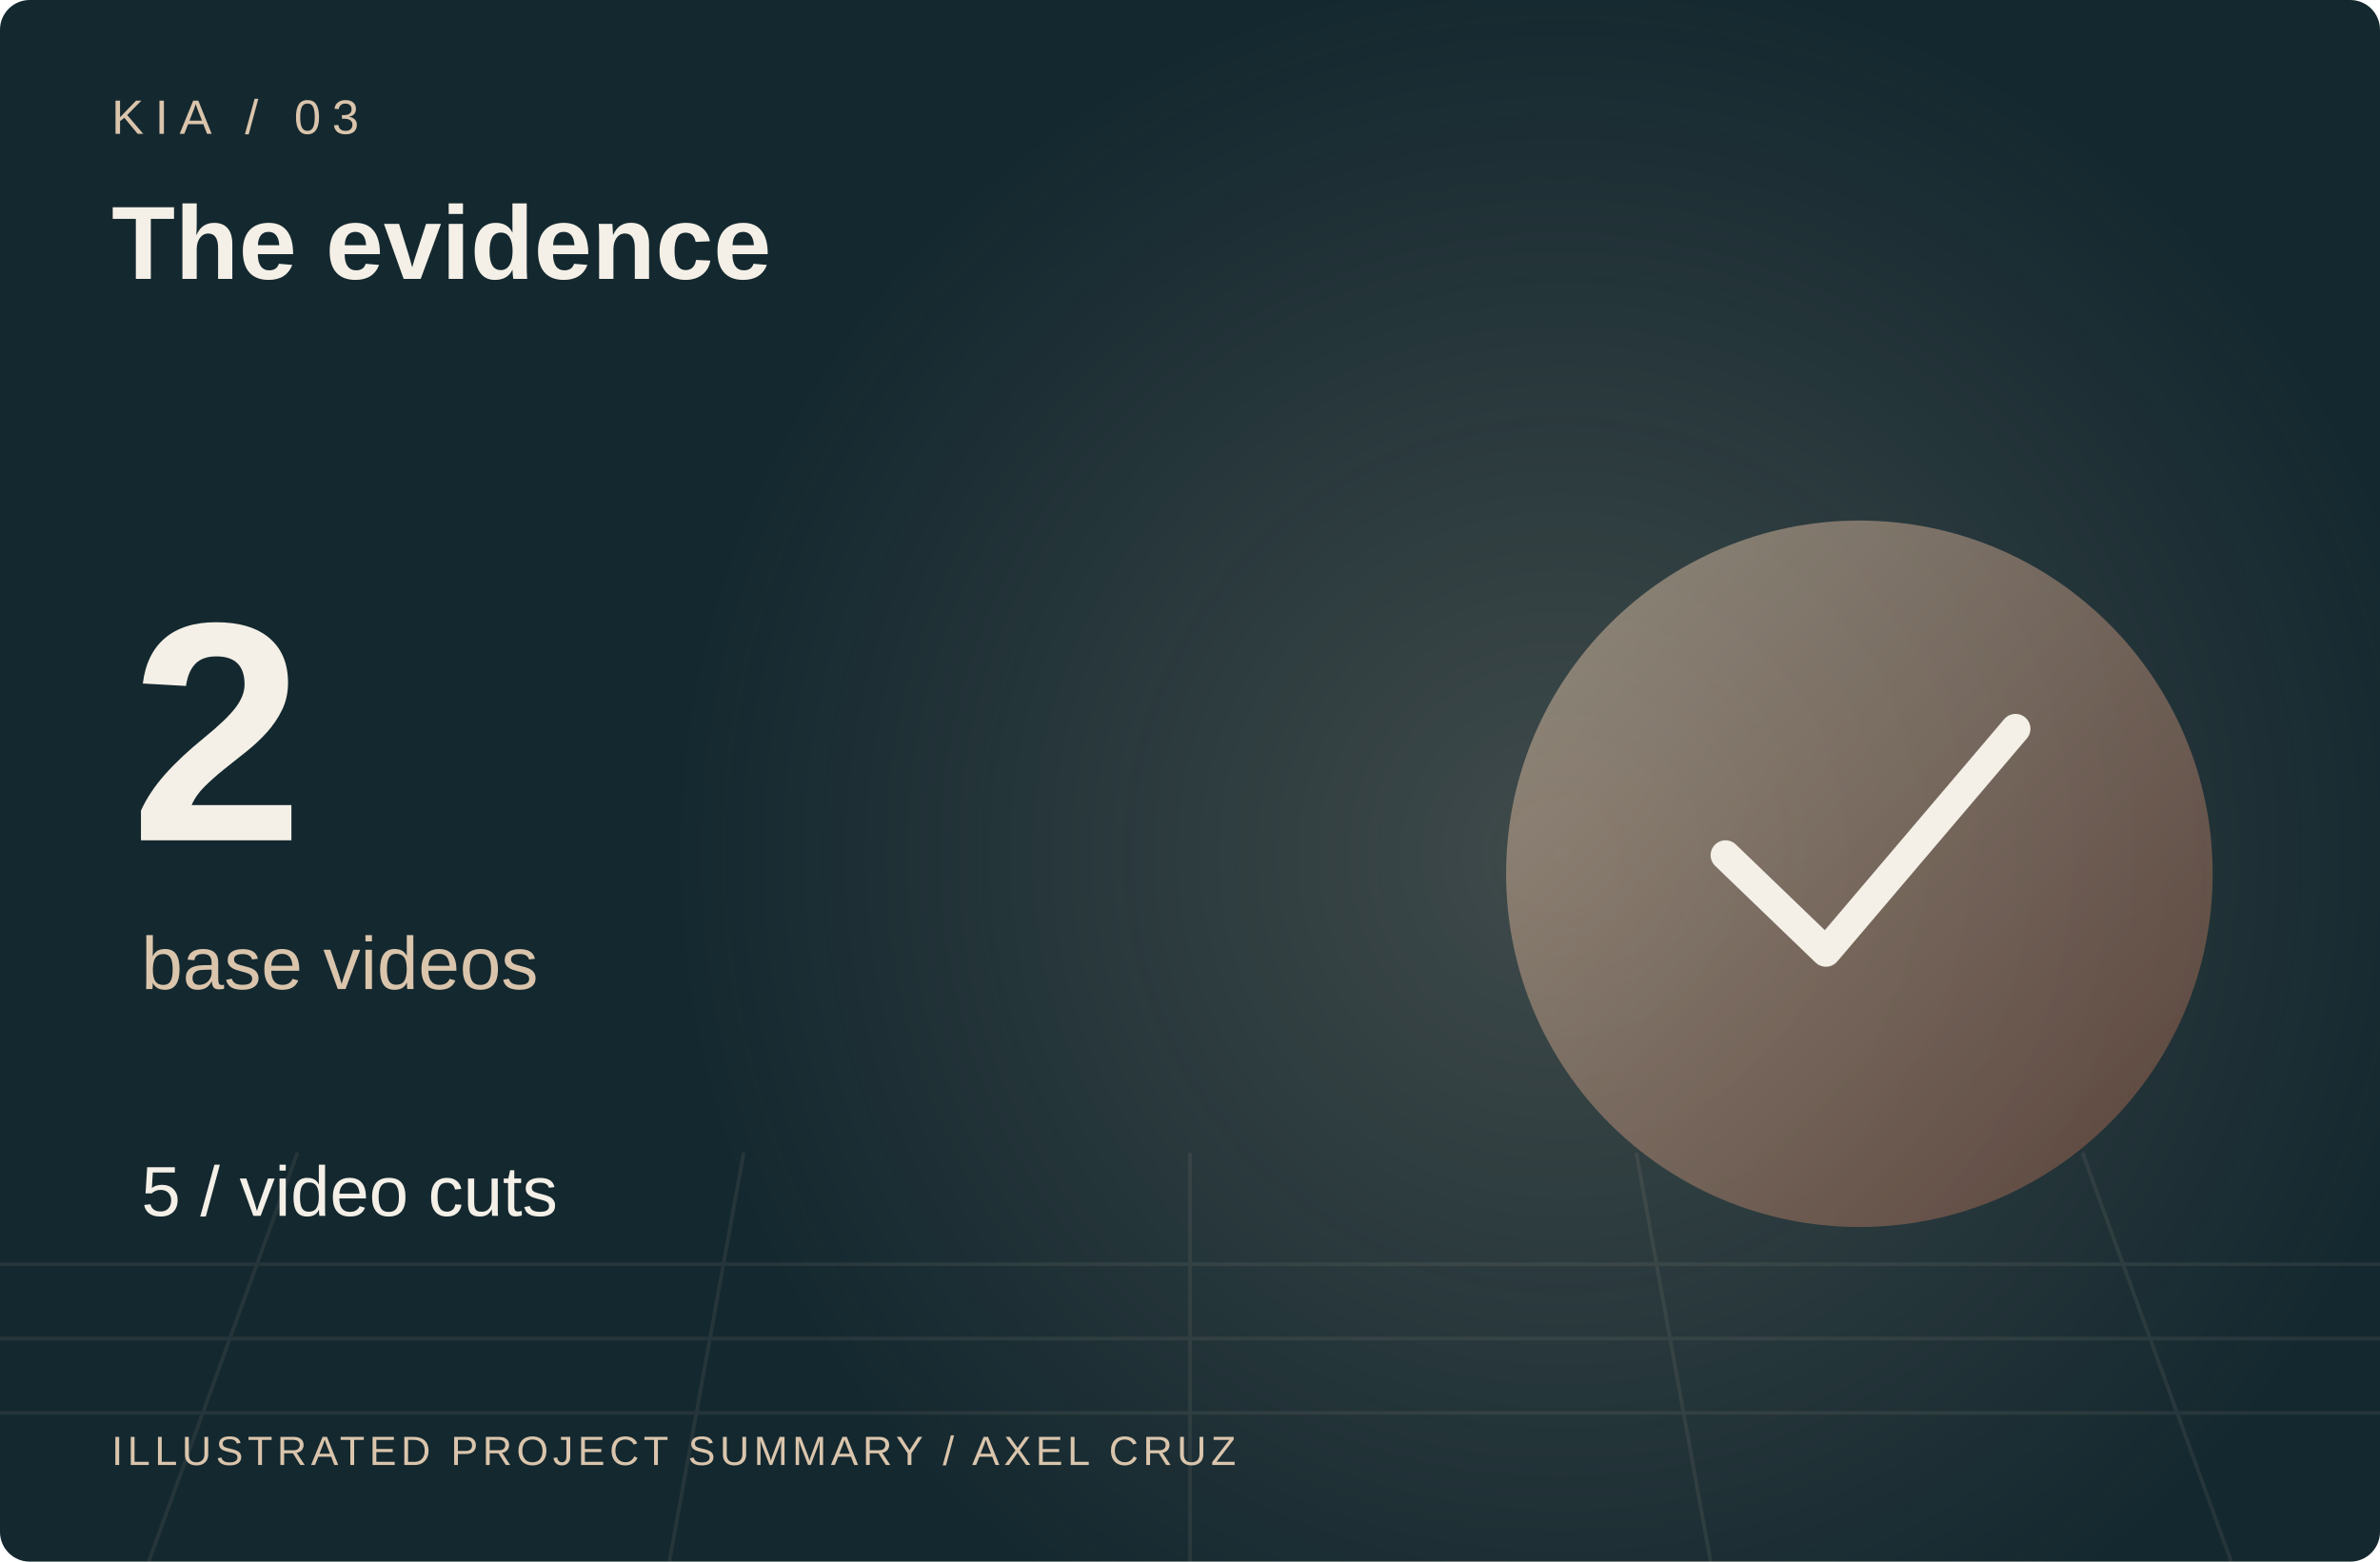
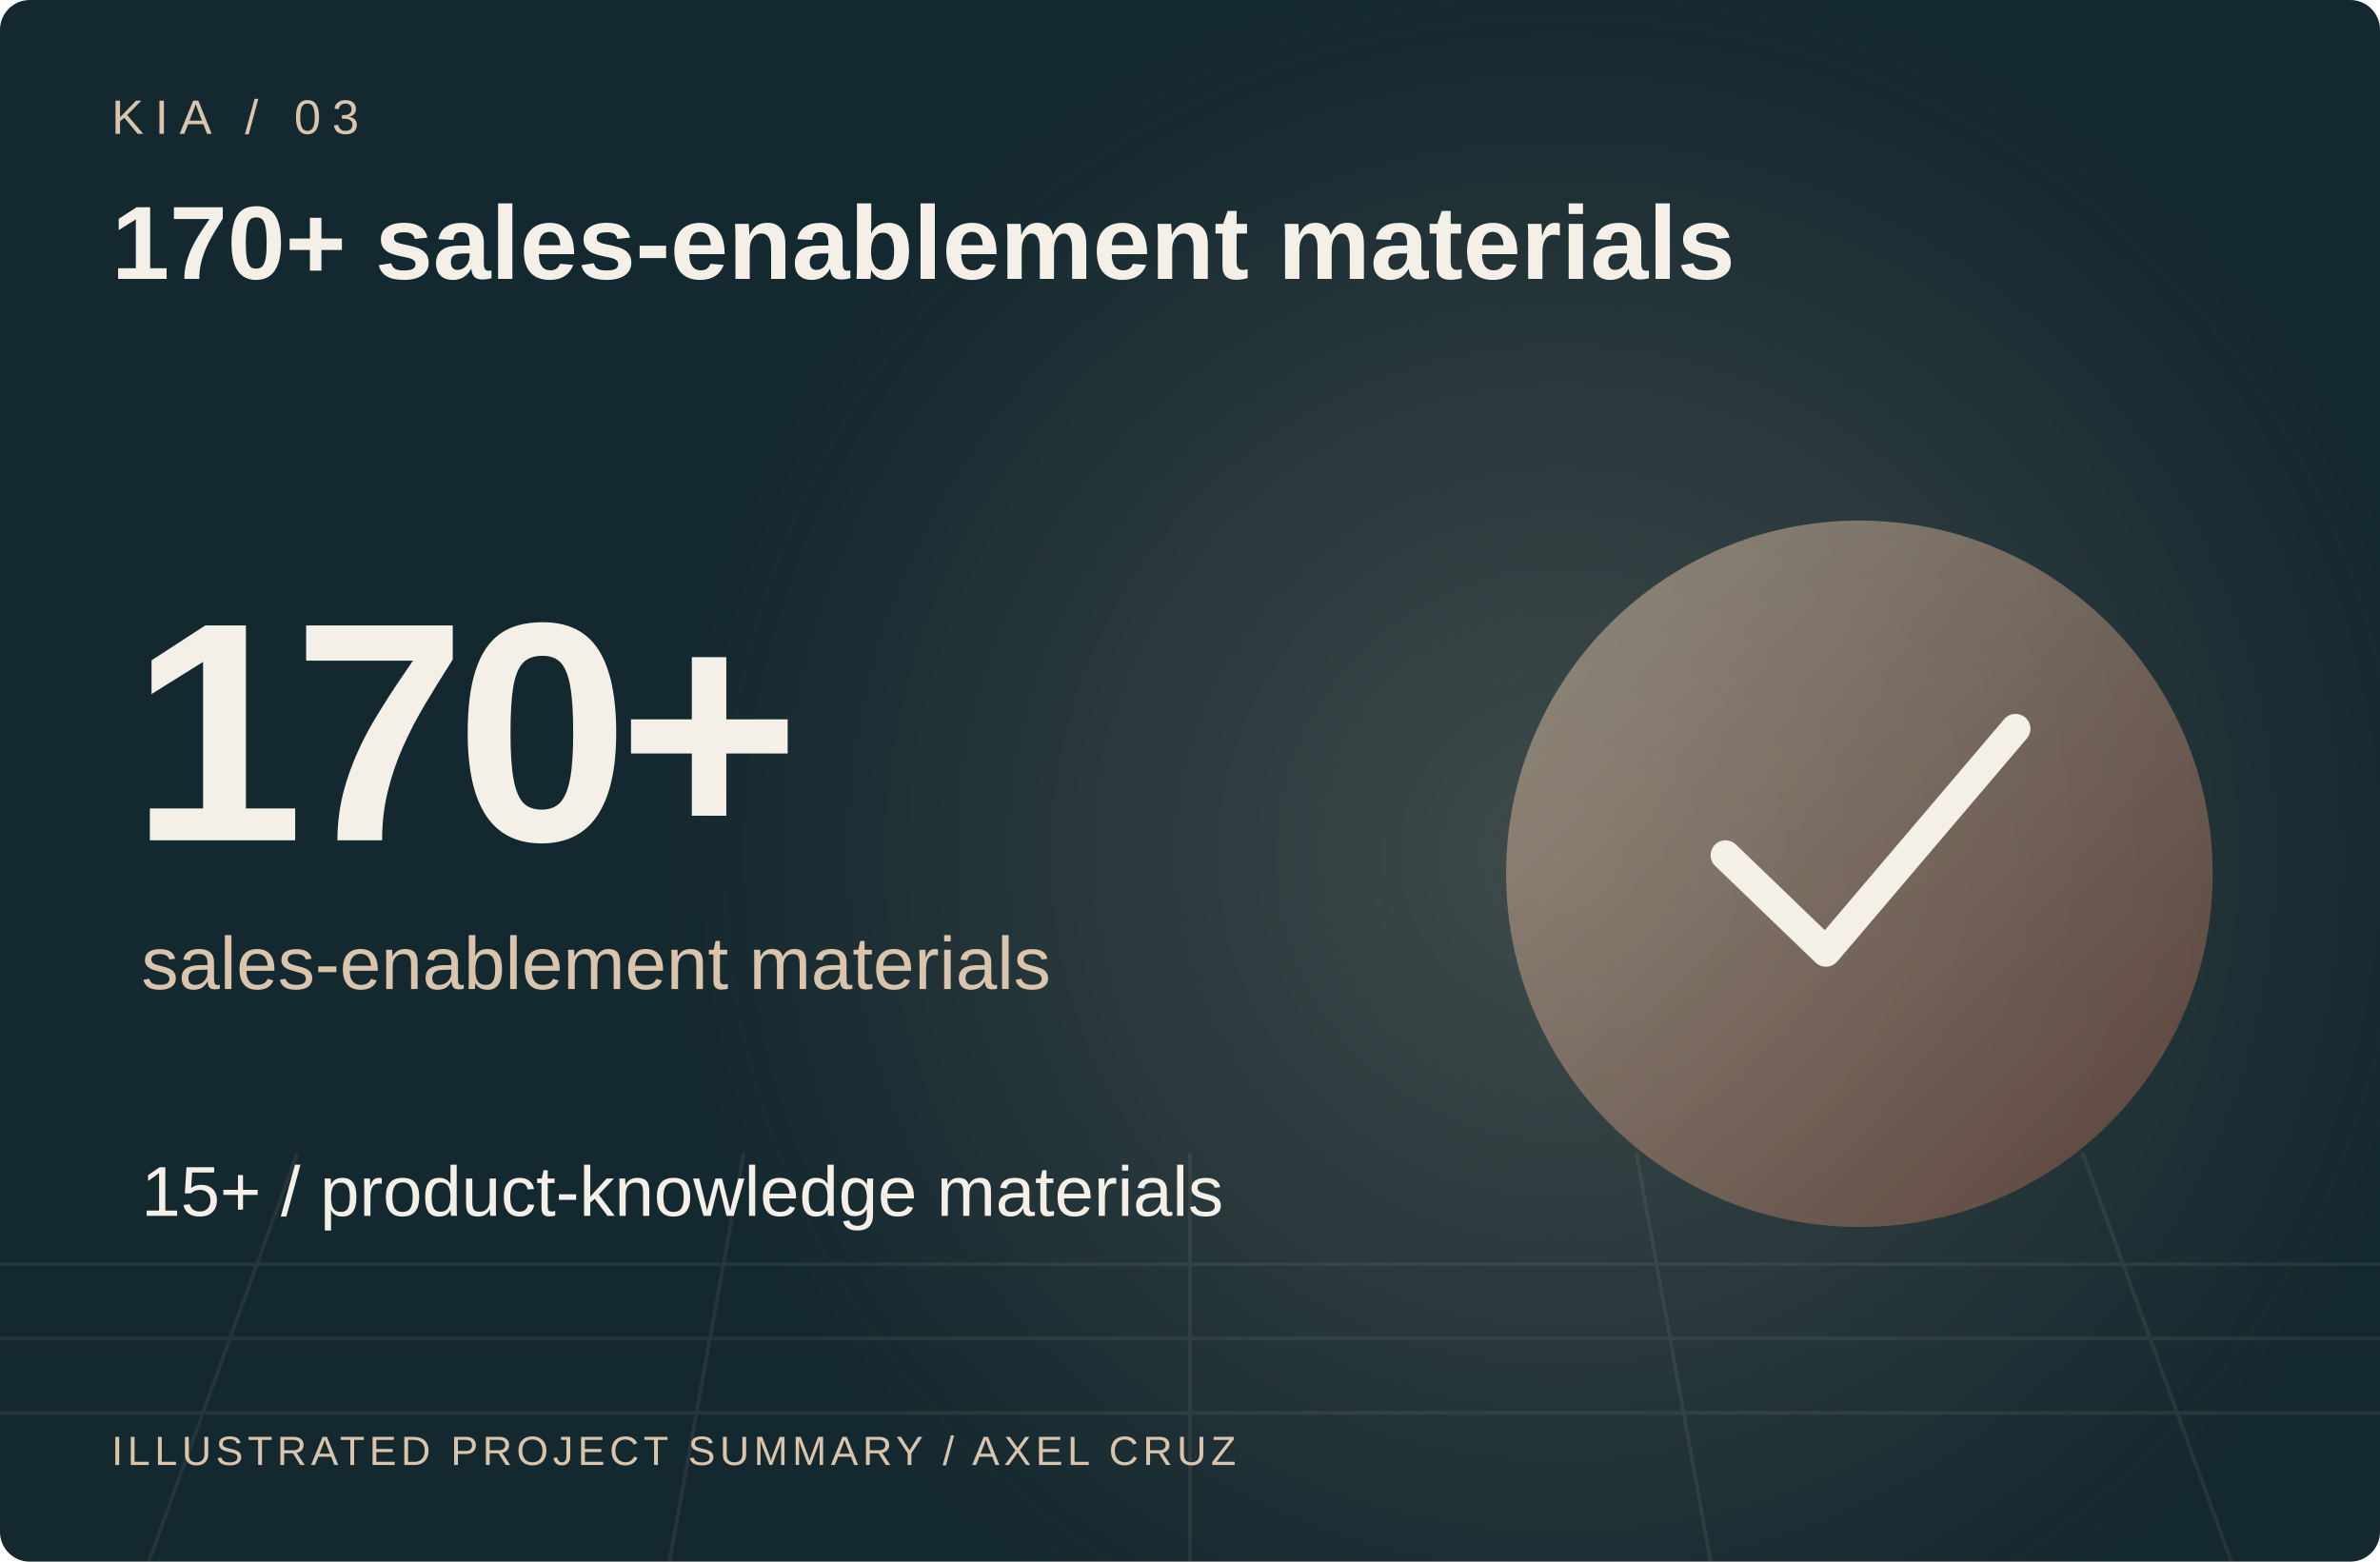
- <svg xmlns="http://www.w3.org/2000/svg" viewBox="0 0 640 420" role="img" aria-label="Kia MKT Ownership — The evidence">
+ <svg xmlns="http://www.w3.org/2000/svg" viewBox="0 0 640 420" role="img" aria-label="Kia Sales Enablement — 170+ sales-enablement materials">
  <defs>
    <linearGradient id="surface" x2="1" y2="1">
      <stop stop-color="#dac5ac" />
      <stop offset="1" stop-color="#89513e" />
    </linearGradient>
    <radialGradient id="halo">
      <stop stop-color="#dac5ac" stop-opacity=".22" />
      <stop offset="1" stop-color="#dac5ac" stop-opacity="0" />
    </radialGradient>
  </defs>
  <style>.signal{stroke-dasharray:5 12;animation:flow 18s linear infinite}@keyframes flow{to{stroke-dashoffset:-170}}@media(prefers-reduced-motion:reduce){*{animation:none!important}}</style>
  <rect width="640" height="420" rx="8" fill="#14282f" />
  <circle cx="420" cy="230" r="240" fill="url(#halo)" />
  <path d="M0 340h640M0 360h640M0 380h640M80 310l-40 110M200 310l-20 110M320 310v110M440 310l20 110M560 310l40 110" stroke="#dac5ac" stroke-opacity=".09" fill="none" />
  <text x="30" y="36" fill="#dac5ac" font-family="Arial,sans-serif" font-size="13" letter-spacing="3">KIA / 03</text>
-   <text x="30" y="75" fill="#f4f0e7" font-family="Arial,sans-serif" font-size="28" font-weight="600">The evidence</text>
+   <text x="30" y="75" fill="#f4f0e7" font-family="Arial,sans-serif" font-size="28" font-weight="600">170+ sales-enablement materials</text>
  <circle cx="500" cy="235" r="95" fill="url(#surface)" opacity=".55" />
  <path d="m464 230 27 26 51-60" stroke="#f4f0e7" stroke-width="8" fill="none" stroke-linecap="round" stroke-linejoin="round" />
-   <text x="35" y="226" fill="#f4f0e7" font-family="Arial,sans-serif" font-size="84" font-weight="600" letter-spacing="-3">2</text>
-   <text x="38" y="266" fill="#dac5ac" font-family="Arial,sans-serif" font-size="20">base videos</text>
-   <text x="38" y="327" fill="#f4f0e7" font-family="Arial,sans-serif" font-size="19">5 / video cuts</text>
+   <text x="35" y="226" fill="#f4f0e7" font-family="Arial,sans-serif" font-size="84" font-weight="600" letter-spacing="-3">170+</text>
+   <text x="38" y="266" fill="#dac5ac" font-family="Arial,sans-serif" font-size="20">sales-enablement materials</text>
+   <text x="38" y="327" fill="#f4f0e7" font-family="Arial,sans-serif" font-size="19">15+ / product-knowledge materials</text>
  <text x="30" y="394" fill="#dac5ac" font-family="Arial,sans-serif" font-size="11" letter-spacing="1.2">ILLUSTRATED PROJECT SUMMARY / AXEL CRUZ</text>
</svg>
